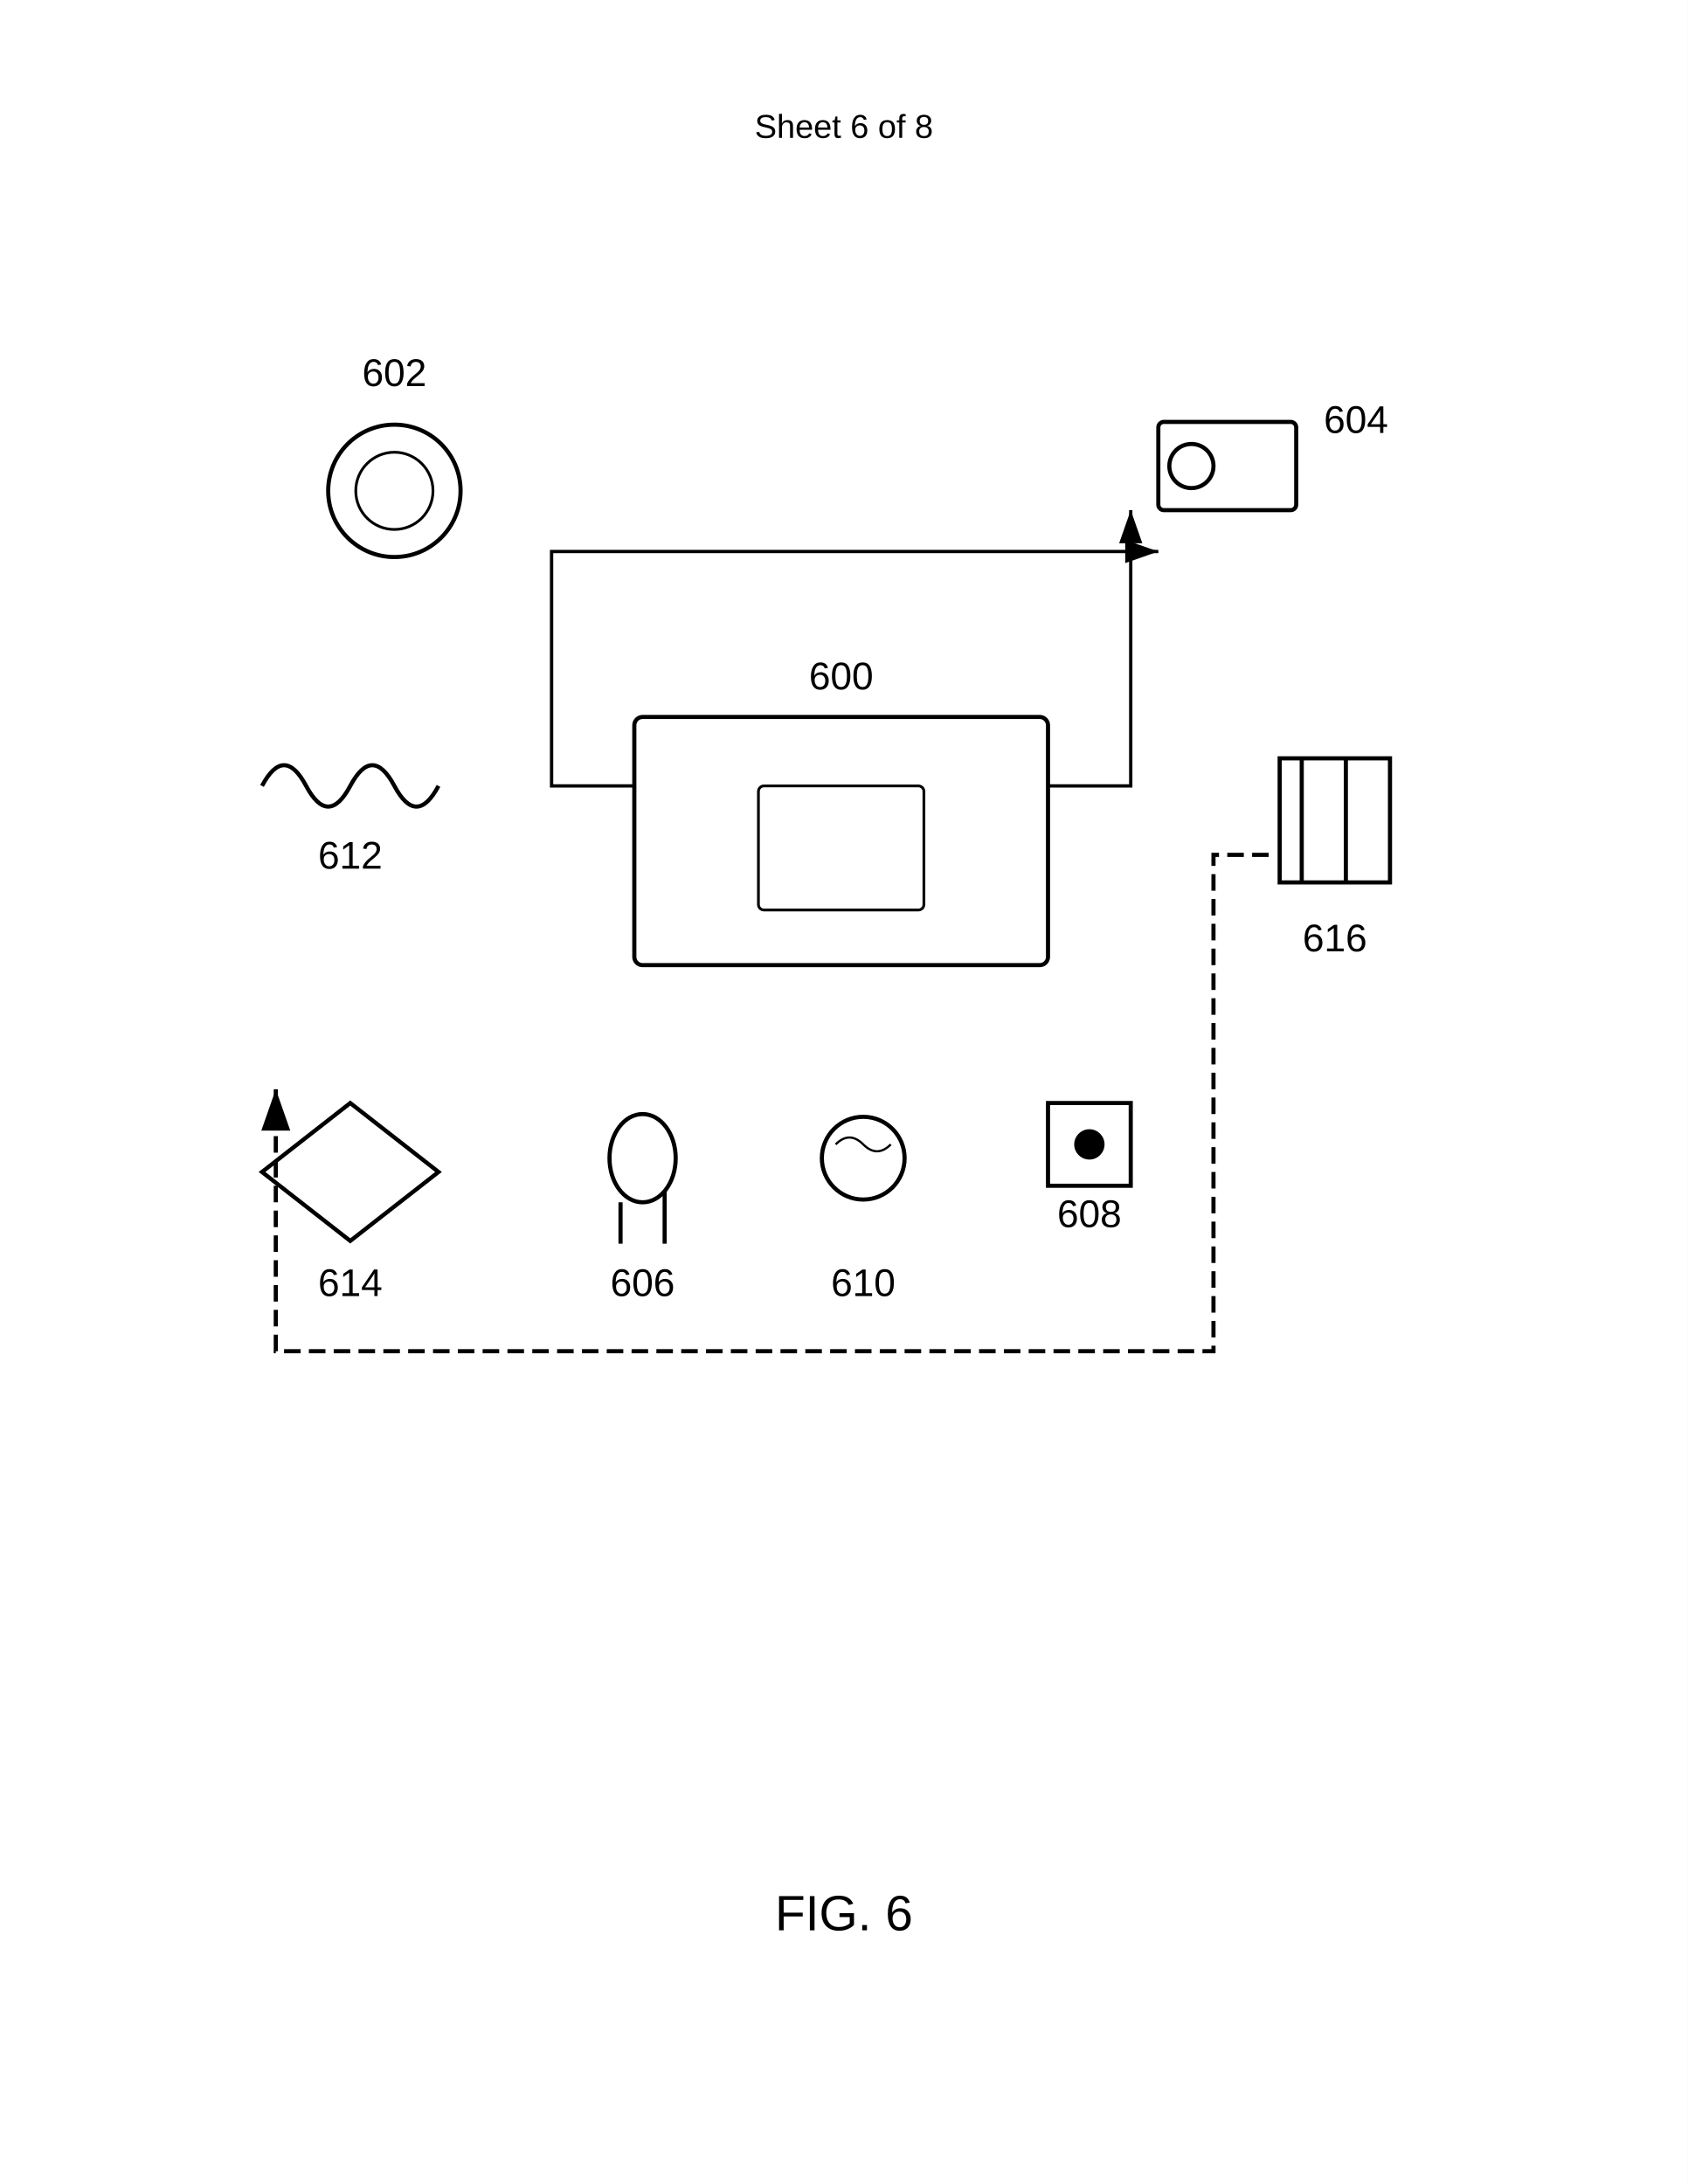
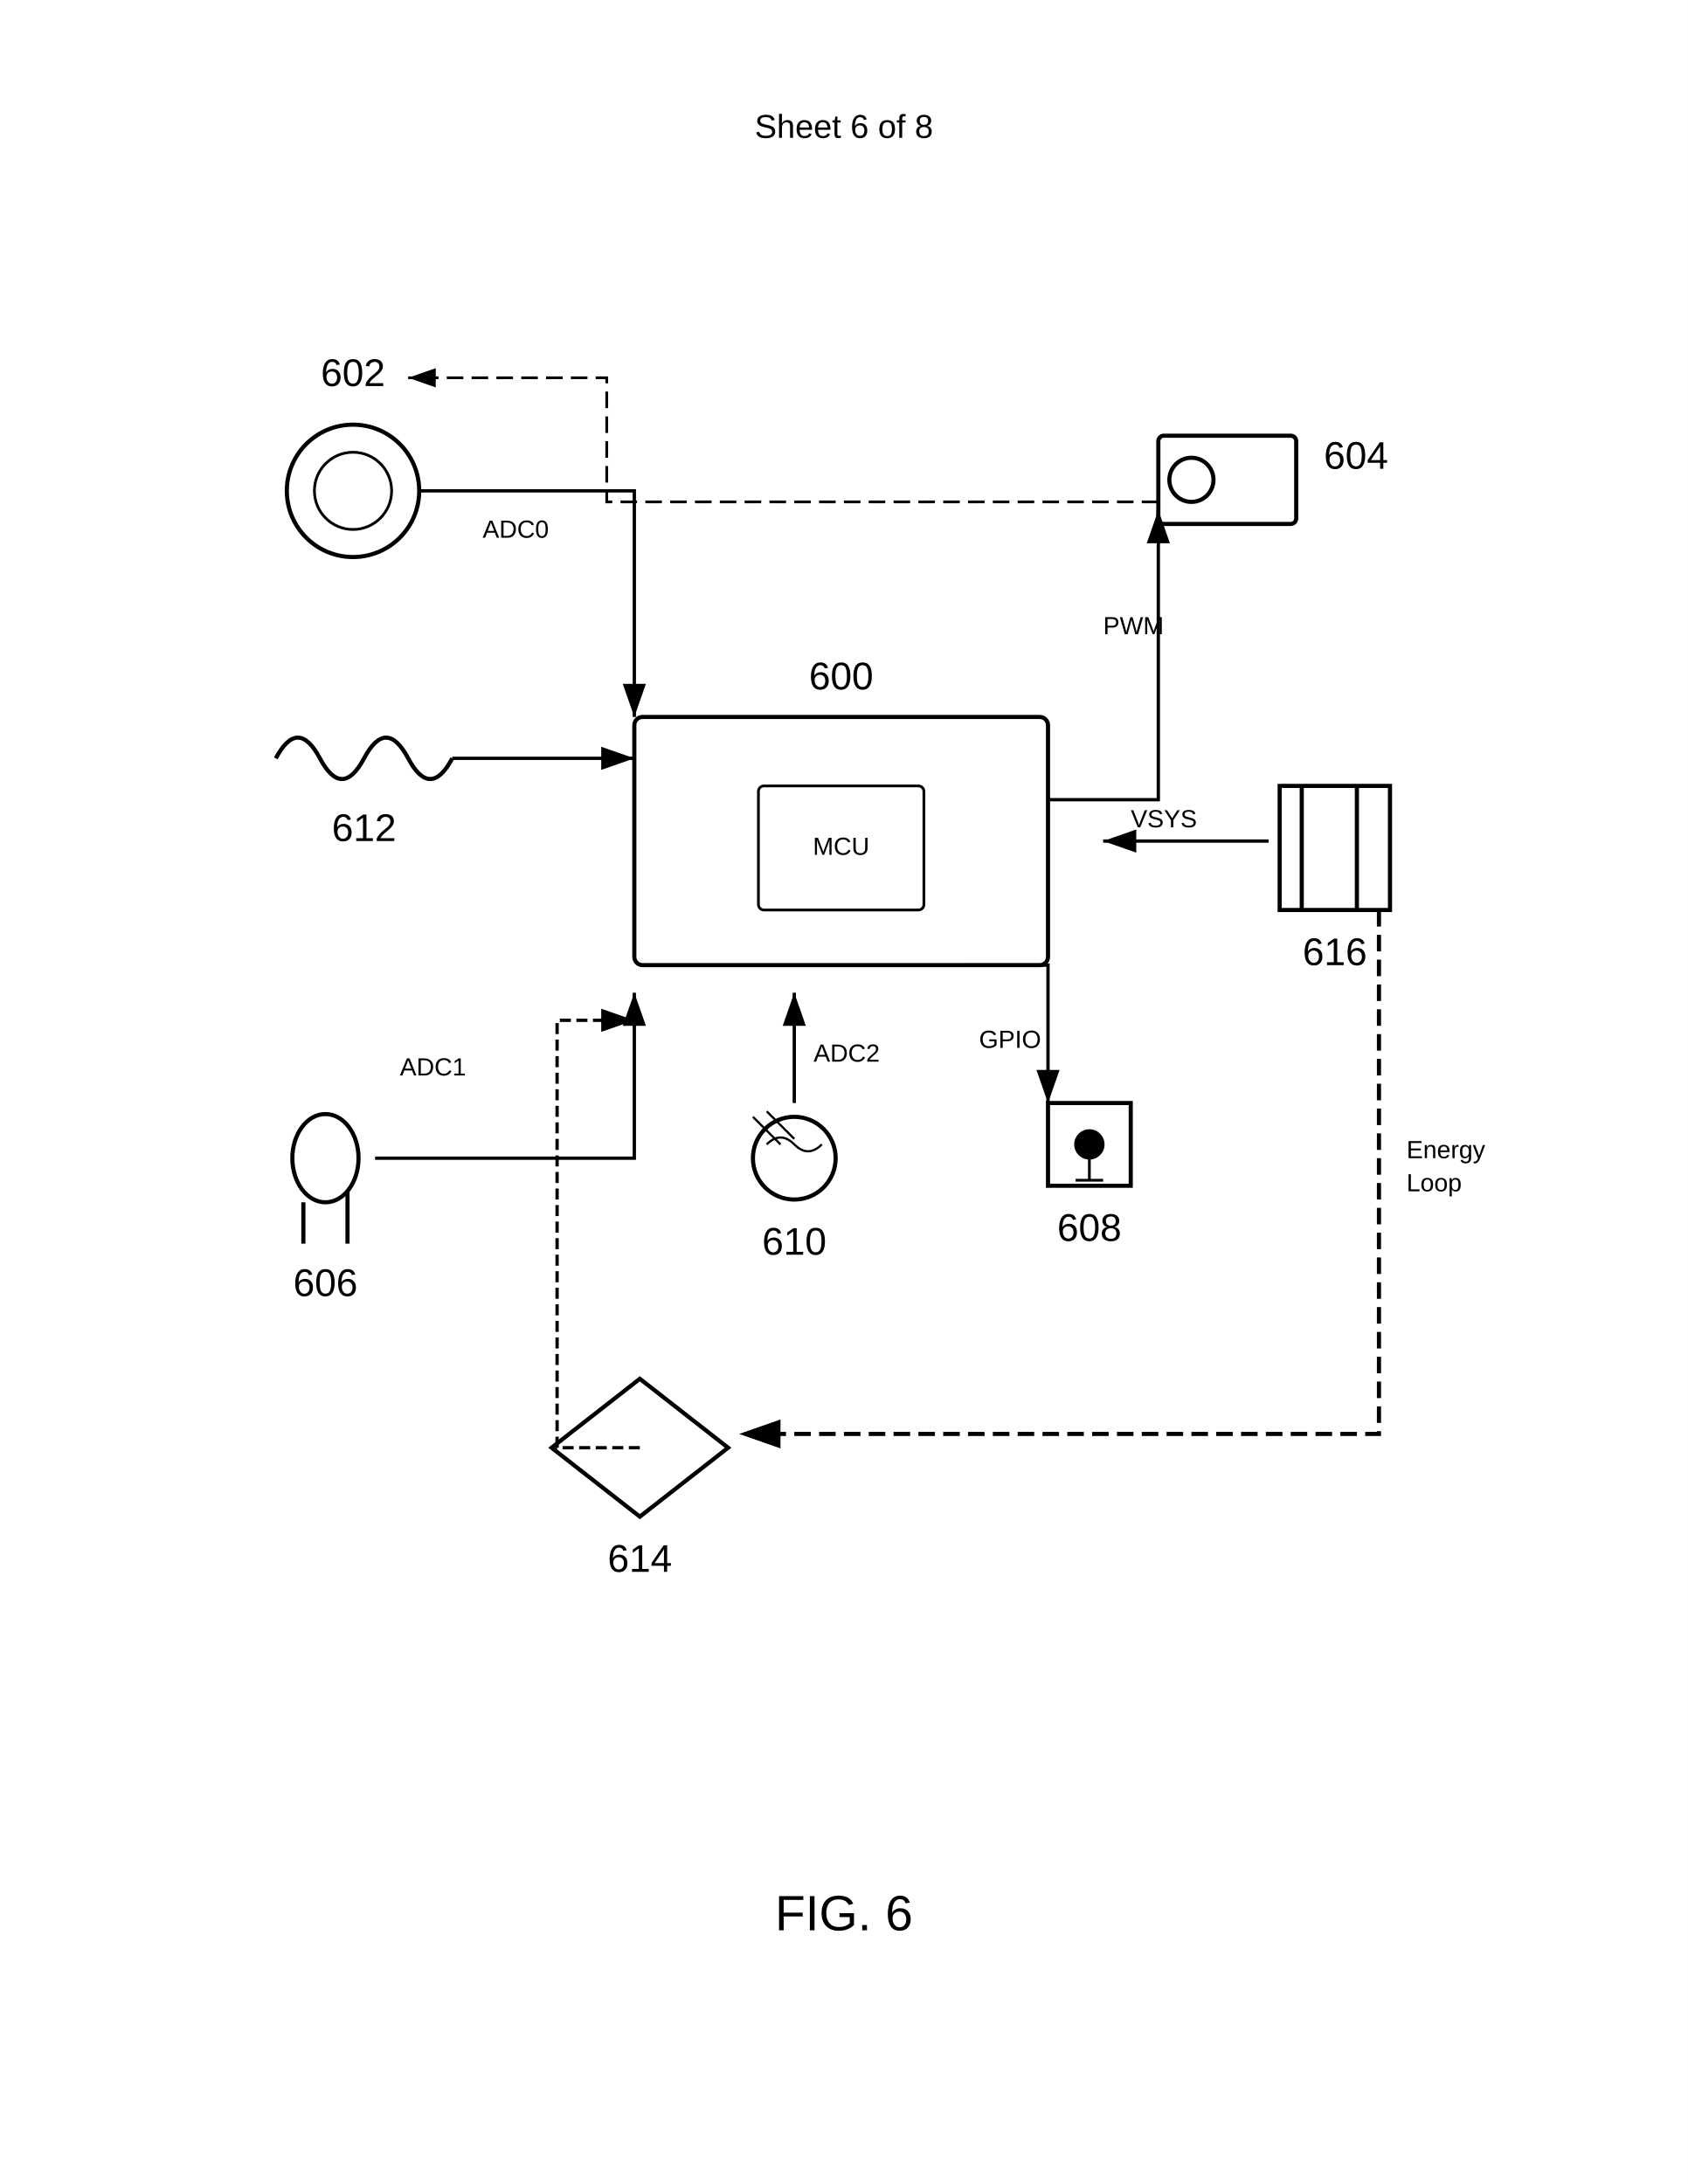
<svg xmlns="http://www.w3.org/2000/svg" width="612" height="792" viewBox="0 0 612 792">
  <rect width="100%" height="100%" fill="#fff" />
  <text x="306" y="50" font-family="Arial" font-size="12" text-anchor="middle" fill="#000">Sheet 6 of 8</text>
  <g transform="translate(230 260)">
    <rect width="150" height="90" rx="3" ry="3" fill="none" stroke="#000" stroke-width="1.5" />
    <rect x="45" y="25" width="60" height="45" rx="2" ry="2" fill="none" stroke="#000" />
+     <text x="75" y="50" font-family="Arial" font-size="9" text-anchor="middle" fill="#000">MCU</text>
    <text x="75" y="-10" font-family="Arial" font-size="14" font-weight="normal" text-anchor="middle" fill="#000">600</text>
  </g>
-   <g transform="translate(115 150)">
+   <g transform="translate(100 150)">
    <circle cx="28" cy="28" r="24" fill="none" stroke="#000" stroke-width="1.5" />
    <circle cx="28" cy="28" r="14" fill="none" stroke="#000" />
    <text x="28" y="-10" font-family="Arial" font-size="14" font-weight="normal" text-anchor="middle" fill="#000">602</text>
  </g>
-   <g transform="translate(420 145)">
+   <g transform="translate(420 150)">
    <rect y="8" width="50" height="32" rx="2" ry="2" fill="none" stroke="#000" stroke-width="1.5" />
    <circle cx="12" cy="24" r="8" fill="none" stroke="#000" stroke-width="1.5" />
-     <text x="60" y="12" font-family="Arial" font-size="14" font-weight="normal" fill="#000">604</text>
+     <text x="60" y="20" font-family="Arial" font-size="14" font-weight="normal" fill="#000">604</text>
  </g>
-   <g transform="translate(215 400)">
+   <g transform="translate(100 400)">
    <ellipse cx="18" cy="20" rx="12" ry="16" fill="none" stroke="#000" stroke-width="1.5" />
    <path stroke="#000" stroke-width="1.5" d="M10 36v15m16-19v19" />
    <text x="18" y="70" font-family="Arial" font-size="14" font-weight="normal" text-anchor="middle" fill="#000">606</text>
  </g>
  <g transform="translate(380 400)">
    <rect width="30" height="30" fill="none" stroke="#000" stroke-width="1.5" />
    <circle cx="15" cy="15" r="5" stroke="#000" />
-     <text x="15" y="45" font-family="Arial" font-size="14" font-weight="normal" text-anchor="middle" fill="#000">608</text>
+     <path d="M15 20v8M10 28h10" stroke="#000" stroke-width="1" />
+     <text x="15" y="50" font-family="Arial" font-size="14" font-weight="normal" text-anchor="middle" fill="#000">608</text>
  </g>
-   <g transform="translate(295 400)">
+   <g transform="translate(270 400)">
    <circle cx="18" cy="20" r="15" fill="none" stroke="#000" stroke-width="1.5" />
    <path d="M8 15q5-5 10 0t10 0" fill="none" stroke="#000" stroke-width=".8" />
-     <text x="18" y="70" font-family="Arial" font-size="14" font-weight="normal" text-anchor="middle" fill="#000">610</text>
+     <path d="M3 5l10 10M8 3l10 10" stroke="#000" stroke-width="0.8" />
+     <text x="18" y="55" font-family="Arial" font-size="14" font-weight="normal" text-anchor="middle" fill="#000">610</text>
  </g>
-   <g transform="translate(95 270)">
+   <g transform="translate(100 260)">
    <path d="M0 15q8-15 16 0t16 0 16 0 16 0" fill="none" stroke="#000" stroke-width="1.5" />
    <text x="32" y="45" font-family="Arial" font-size="14" font-weight="normal" text-anchor="middle" fill="#000">612</text>
  </g>
-   <g transform="translate(95 400)">
+   <g transform="translate(200 500)">
    <path fill="none" stroke="#000" stroke-width="1.5" d="m32 0 32 25-32 25-32-25z" />
    <text x="32" y="70" font-family="Arial" font-size="14" font-weight="normal" text-anchor="middle" fill="#000">614</text>
  </g>
-   <g transform="translate(460 270)">
+   <g transform="translate(460 280)">
    <rect x="4" y="5" width="40" height="45" fill="none" stroke="#000" stroke-width="1.5" />
-     <path d="M12 5v45M28 5v45" stroke="#000" stroke-width="1.5" />
-     <text x="24" y="75" font-family="Arial" font-size="14" font-weight="normal" text-anchor="middle" fill="#000">616</text>
+     <path d="M12 5v45M32 5v45" stroke="#000" stroke-width="1.5" />
+     <text x="24" y="70" font-family="Arial" font-size="14" font-weight="normal" text-anchor="middle" fill="#000">616</text>
  </g>
-   <path d="M230 285h-30v-85h220" stroke="#000" stroke-width="1.2" marker-end="url(#arrow)" fill="none" />
-   <path d="M380 285h30v-100" stroke="#000" stroke-width="1.2" marker-end="url(#arrow)" fill="none" />
-   <path d="M460 310h-20v180H100v-95" stroke="#000" stroke-width="1.5" stroke-dasharray="6,3" marker-end="url(#arrow)" fill="none" />
  <defs>
    <marker id="arrow" markerWidth="10" markerHeight="7" refX="10" refY="3.5" orient="auto">
      <polygon points="0 0, 10 3.5, 0 7" fill="#000" />
    </marker>
  </defs>
+   <path d="M152 178h78v82" stroke="#000" stroke-width="1.2" marker-end="url(#arrow)" fill="none" />
+   <text x="175" y="195" font-family="Arial" font-size="9" fill="#000">ADC0</text>
+   <path d="M164 275h66" stroke="#000" stroke-width="1.2" marker-end="url(#arrow)" fill="none" />
+   <path d="M380 290h40v-105" stroke="#000" stroke-width="1.2" marker-end="url(#arrow)" fill="none" />
+   <text x="400" y="230" font-family="Arial" font-size="9" fill="#000">PWM</text>
+   <path d="M136 420h94v-60" stroke="#000" stroke-width="1.2" marker-end="url(#arrow)" fill="none" />
+   <text x="145" y="390" font-family="Arial" font-size="9" fill="#000">ADC1</text>
+   <path d="M288 400v-40" stroke="#000" stroke-width="1.2" marker-end="url(#arrow)" fill="none" />
+   <text x="295" y="385" font-family="Arial" font-size="9" fill="#000">ADC2</text>
+   <path d="M350 350h30v50" stroke="#000" stroke-width="1.2" marker-end="url(#arrow)" fill="none" />
+   <text x="355" y="380" font-family="Arial" font-size="9" fill="#000">GPIO</text>
+   <path d="M460 305h-60" stroke="#000" stroke-width="1.2" marker-end="url(#arrow)" fill="none" />
+   <text x="410" y="300" font-family="Arial" font-size="9" fill="#000">VSYS</text>
+   <path d="M232 525h-30v-155h28" stroke="#000" stroke-width="1.2" stroke-dasharray="4,2" marker-end="url(#arrow)" fill="none" />
+   <path d="M420 182h-200v-45h-72" stroke="#000" stroke-width="1" stroke-dasharray="6,3" marker-end="url(#arrow)" fill="none" />
+   <path d="M500 330v190H268" stroke="#000" stroke-width="1.5" stroke-dasharray="6,3" marker-end="url(#arrow)" fill="none" />
+   <text x="510" y="420" font-family="Arial" font-size="9" fill="#000">Energy</text>
+   <text x="510" y="432" font-family="Arial" font-size="9" fill="#000">Loop</text>
  <text x="306" y="700" font-family="Arial" font-size="18" font-weight="normal" text-anchor="middle" fill="#000">FIG. 6</text>
</svg>
